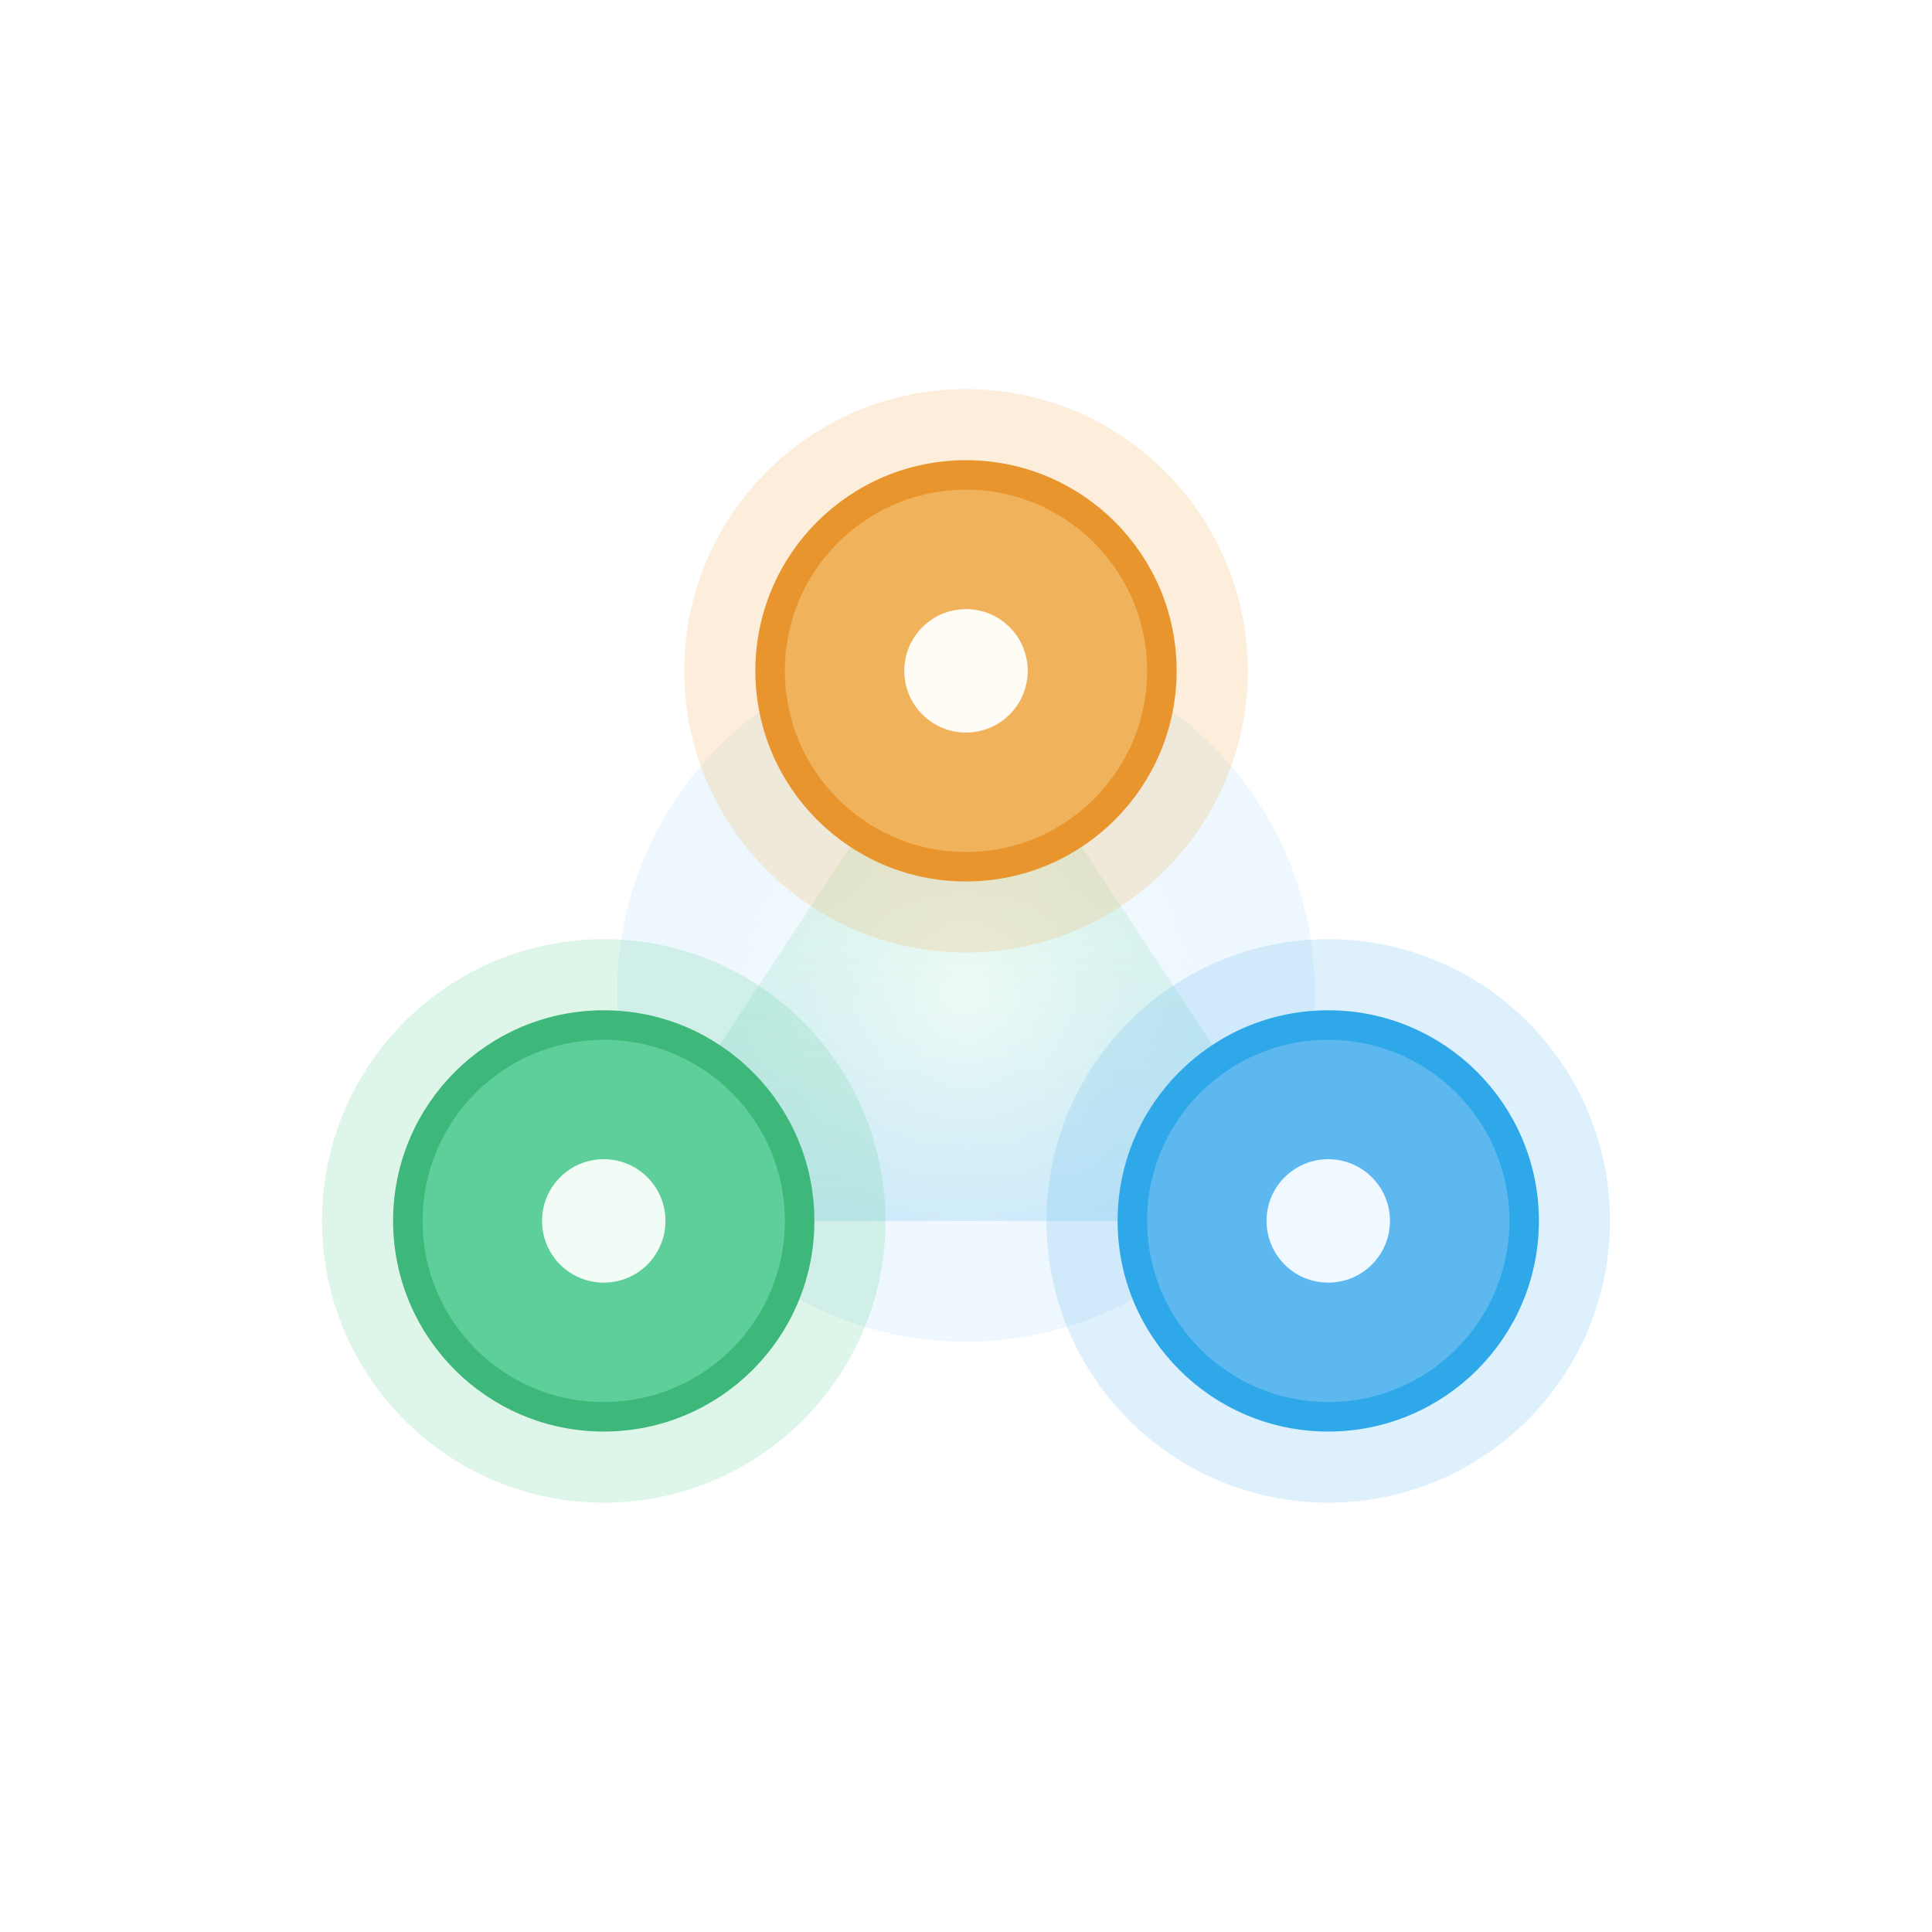
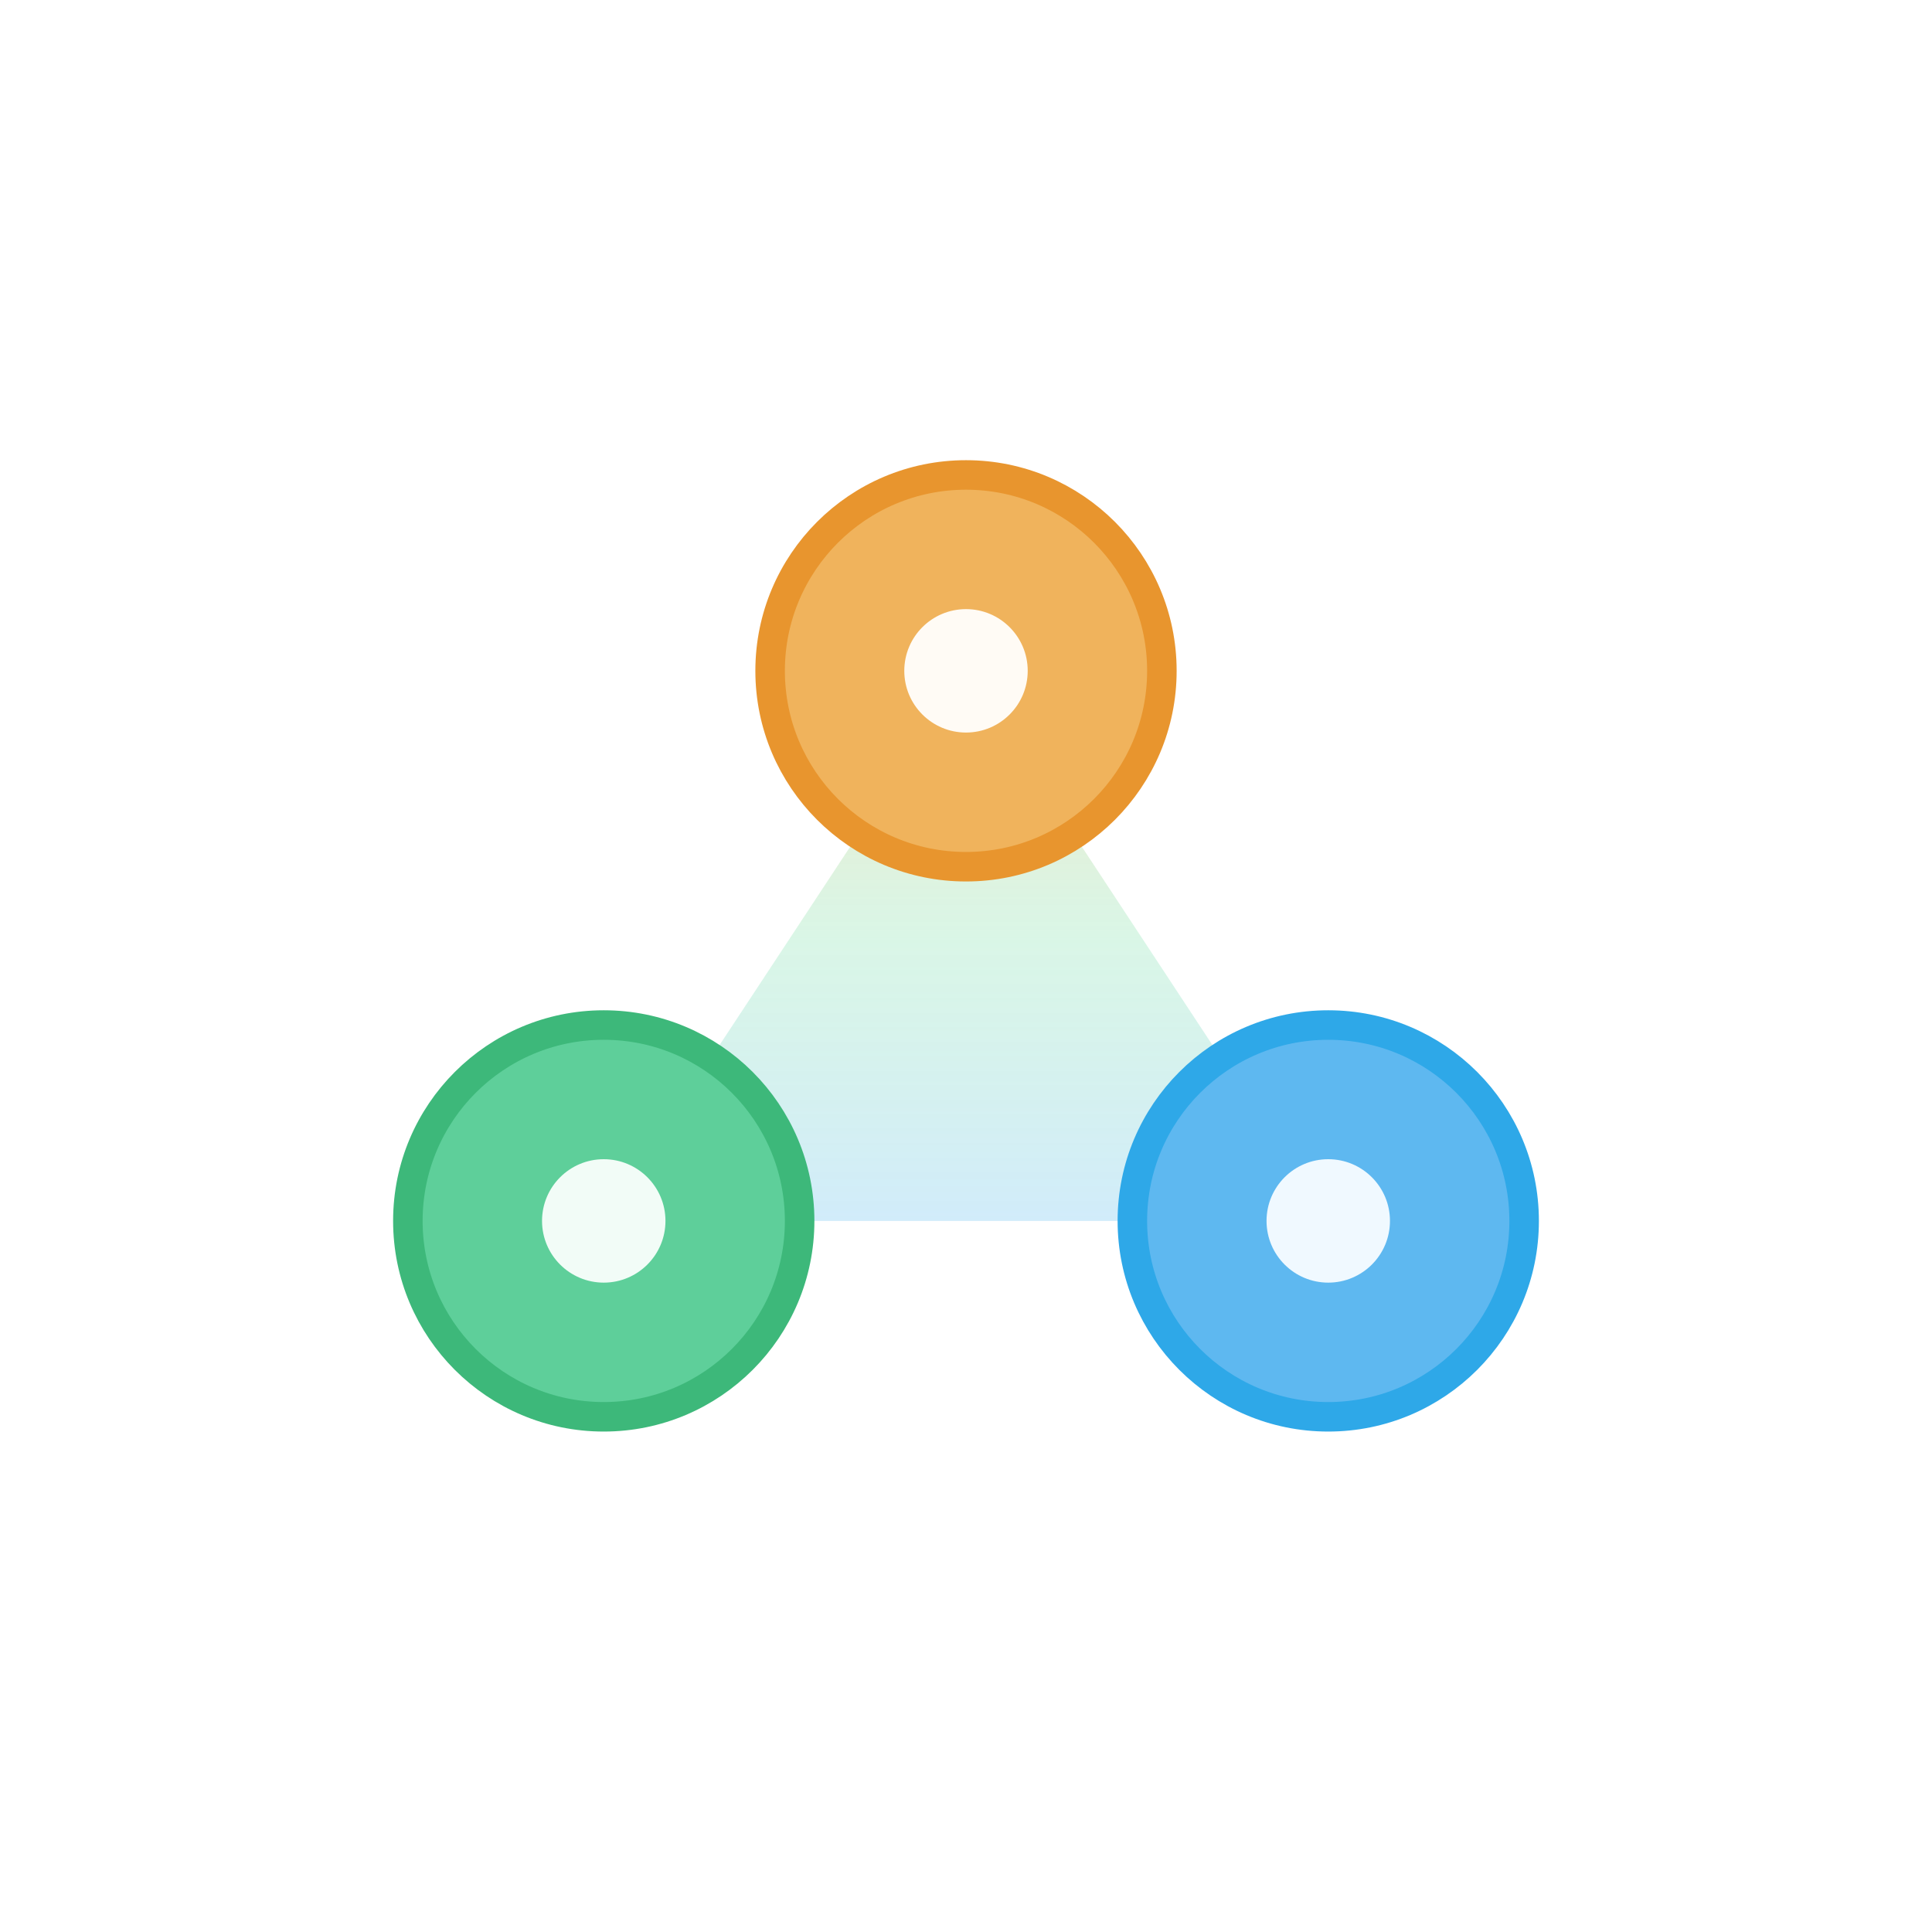
<svg xmlns="http://www.w3.org/2000/svg" viewBox="0 0 36 36" fill="none" role="img" aria-label="Axis">
  <defs>
    <linearGradient id="axis-bond" x1="18" y1="12" x2="18" y2="23" gradientUnits="userSpaceOnUse">
      <stop stop-color="#F5C26A" stop-opacity="0.42" />
      <stop offset="0.5" stop-color="#7ADFA8" stop-opacity="0.28" />
      <stop offset="1" stop-color="#7EC8F5" stop-opacity="0.36" />
    </linearGradient>
-     <radialGradient id="axis-glow" cx="18" cy="18.5" r="11" gradientUnits="userSpaceOnUse">
-       <stop stop-color="#FFFFFF" stop-opacity="0.55" />
-       <stop offset="1" stop-color="#7EC8F5" stop-opacity="0" />
-     </radialGradient>
  </defs>
  <path fill="url(#axis-bond)" d="M 18 12.5 L 11.25 22.75 L 24.75 22.75 Z" />
-   <circle cx="18" cy="18.5" r="6.5" fill="url(#axis-glow)" />
-   <circle cx="18" cy="12.5" r="5.25" fill="#F0B35C" fill-opacity="0.22" />
-   <circle cx="11.25" cy="22.75" r="5.25" fill="#5ECF9A" fill-opacity="0.2" />
-   <circle cx="24.75" cy="22.75" r="5.25" fill="#5EB8F0" fill-opacity="0.2" />
  <circle cx="18" cy="12.5" r="3.65" fill="#F0B35C" stroke="#E8952E" stroke-width="0.55" />
  <circle cx="11.25" cy="22.75" r="3.65" fill="#5ECF9A" stroke="#3DB87A" stroke-width="0.55" />
  <circle cx="24.75" cy="22.75" r="3.65" fill="#5EB8F0" stroke="#2EA8E8" stroke-width="0.55" />
  <circle cx="18" cy="12.5" r="1.15" fill="#FFFBF5" />
  <circle cx="11.25" cy="22.75" r="1.15" fill="#F2FCF7" />
  <circle cx="24.75" cy="22.75" r="1.15" fill="#F0F9FF" />
</svg>
